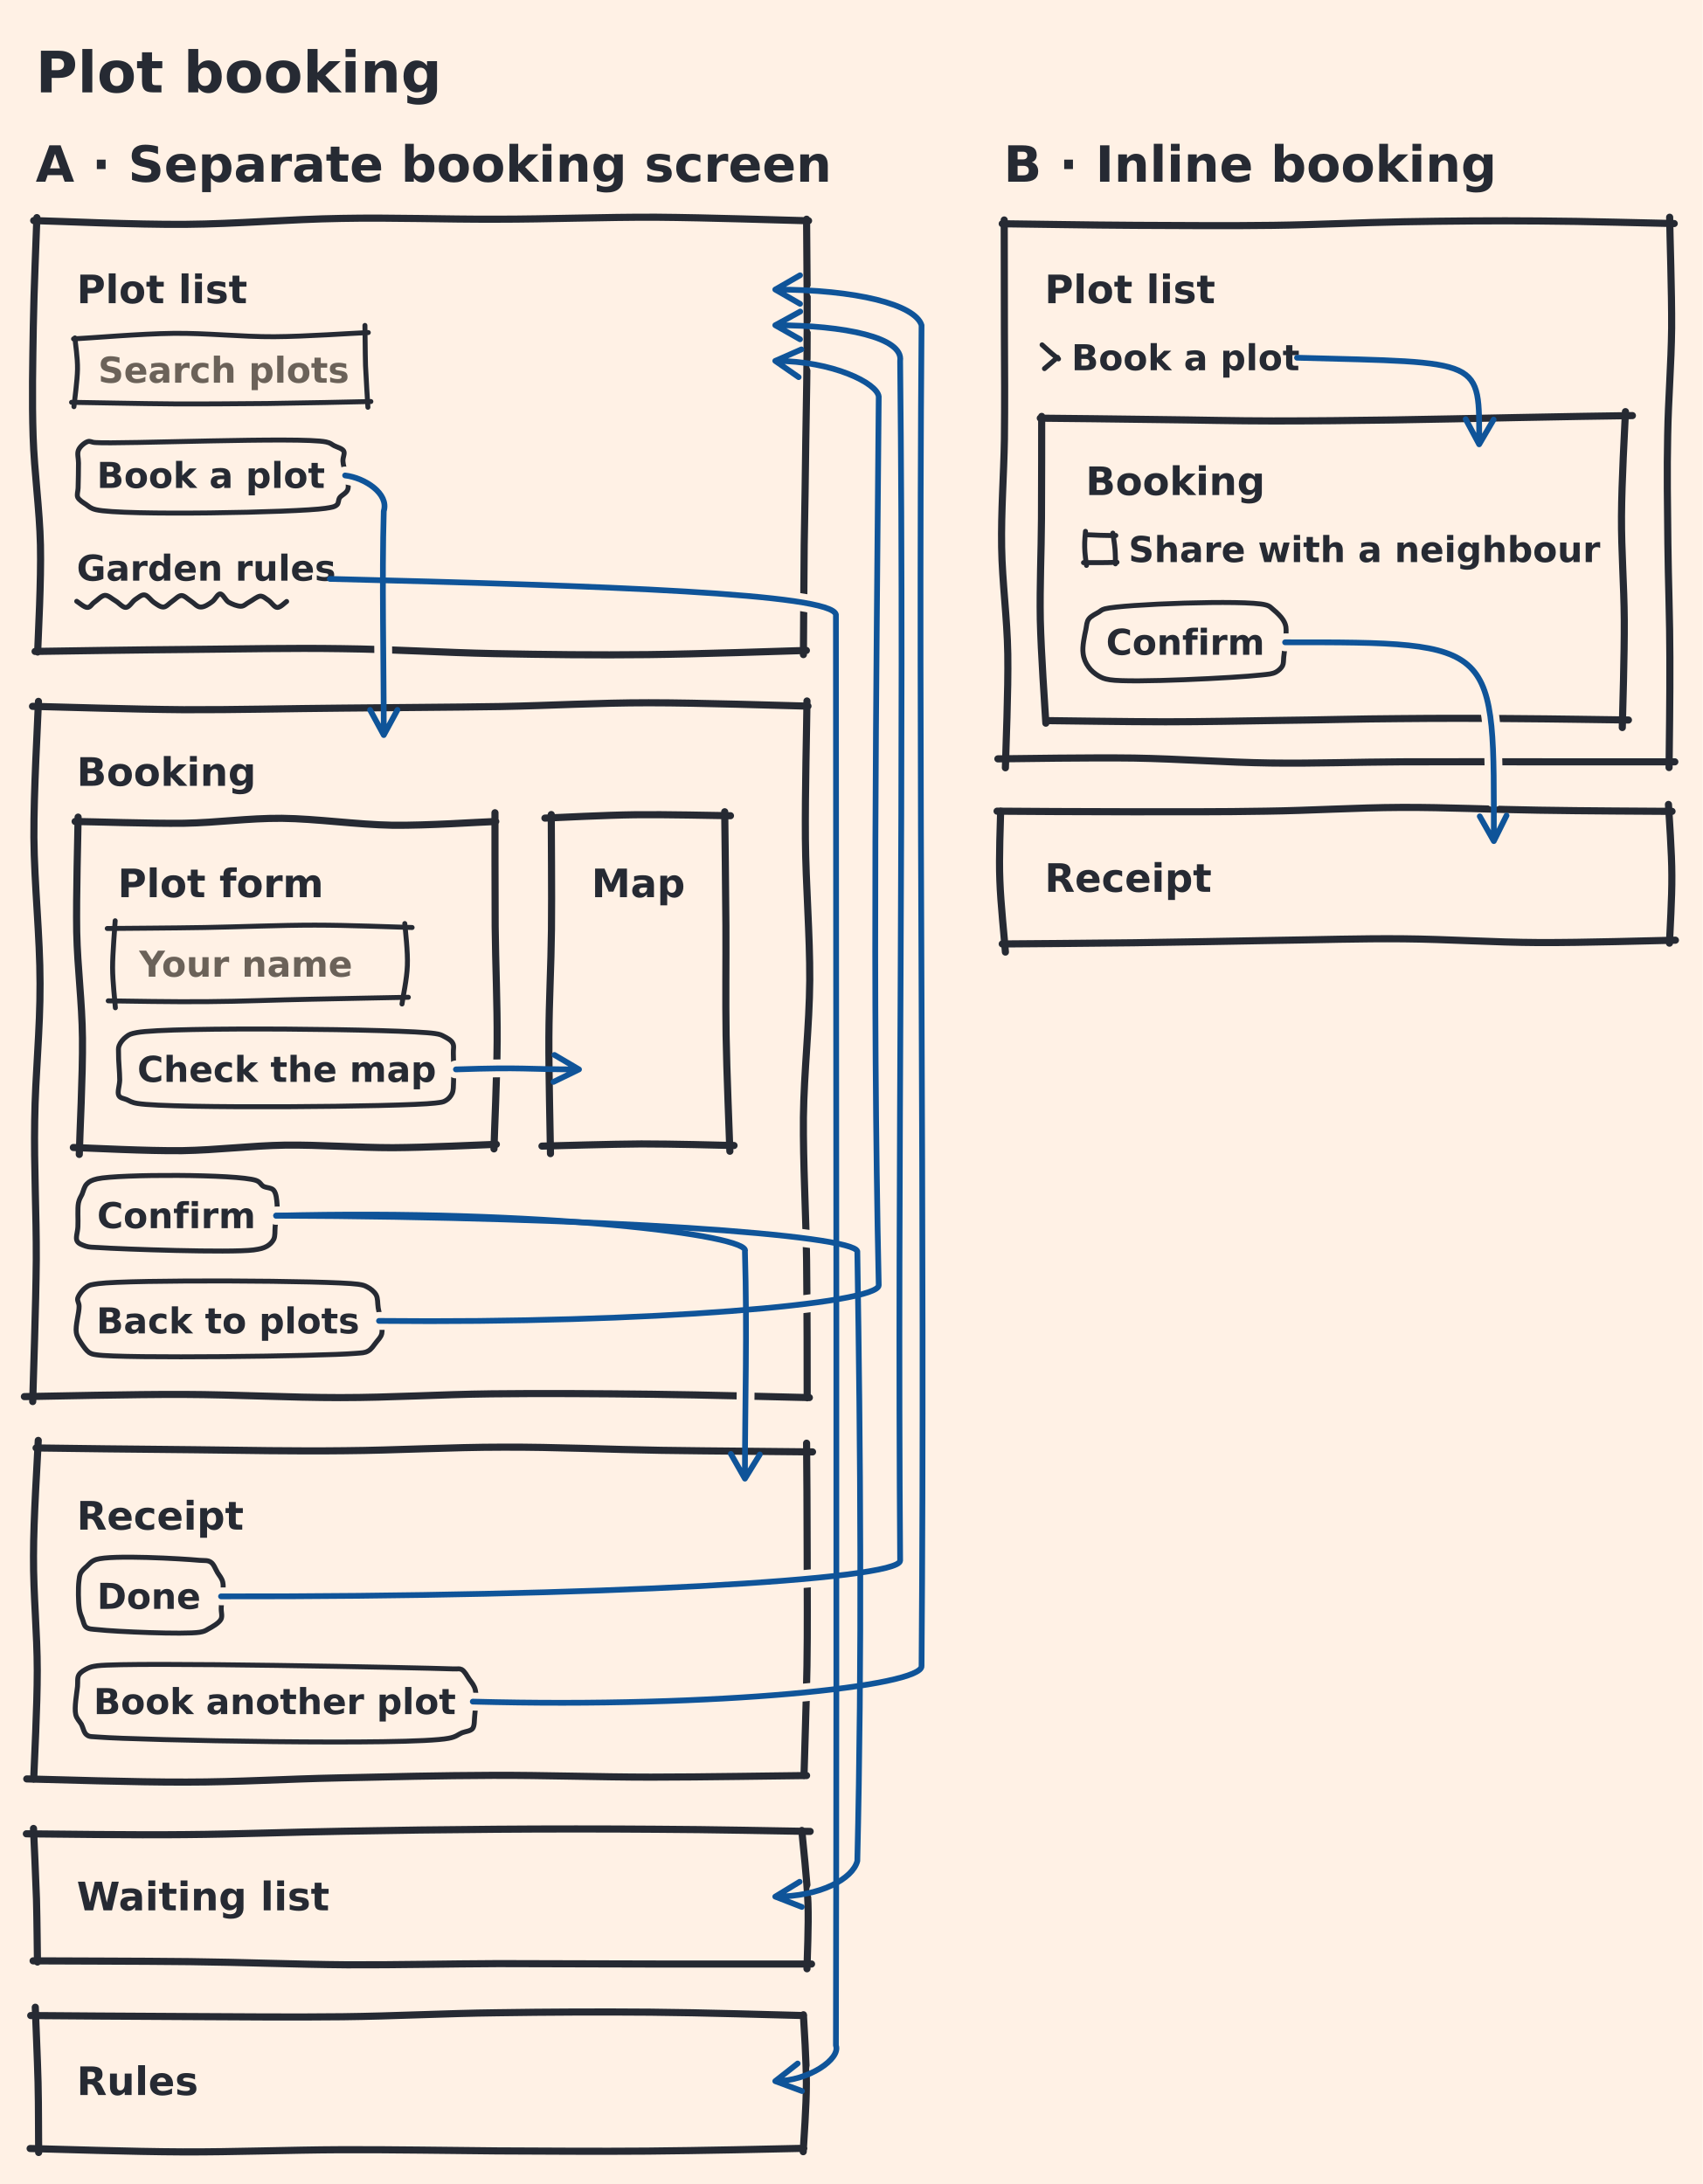
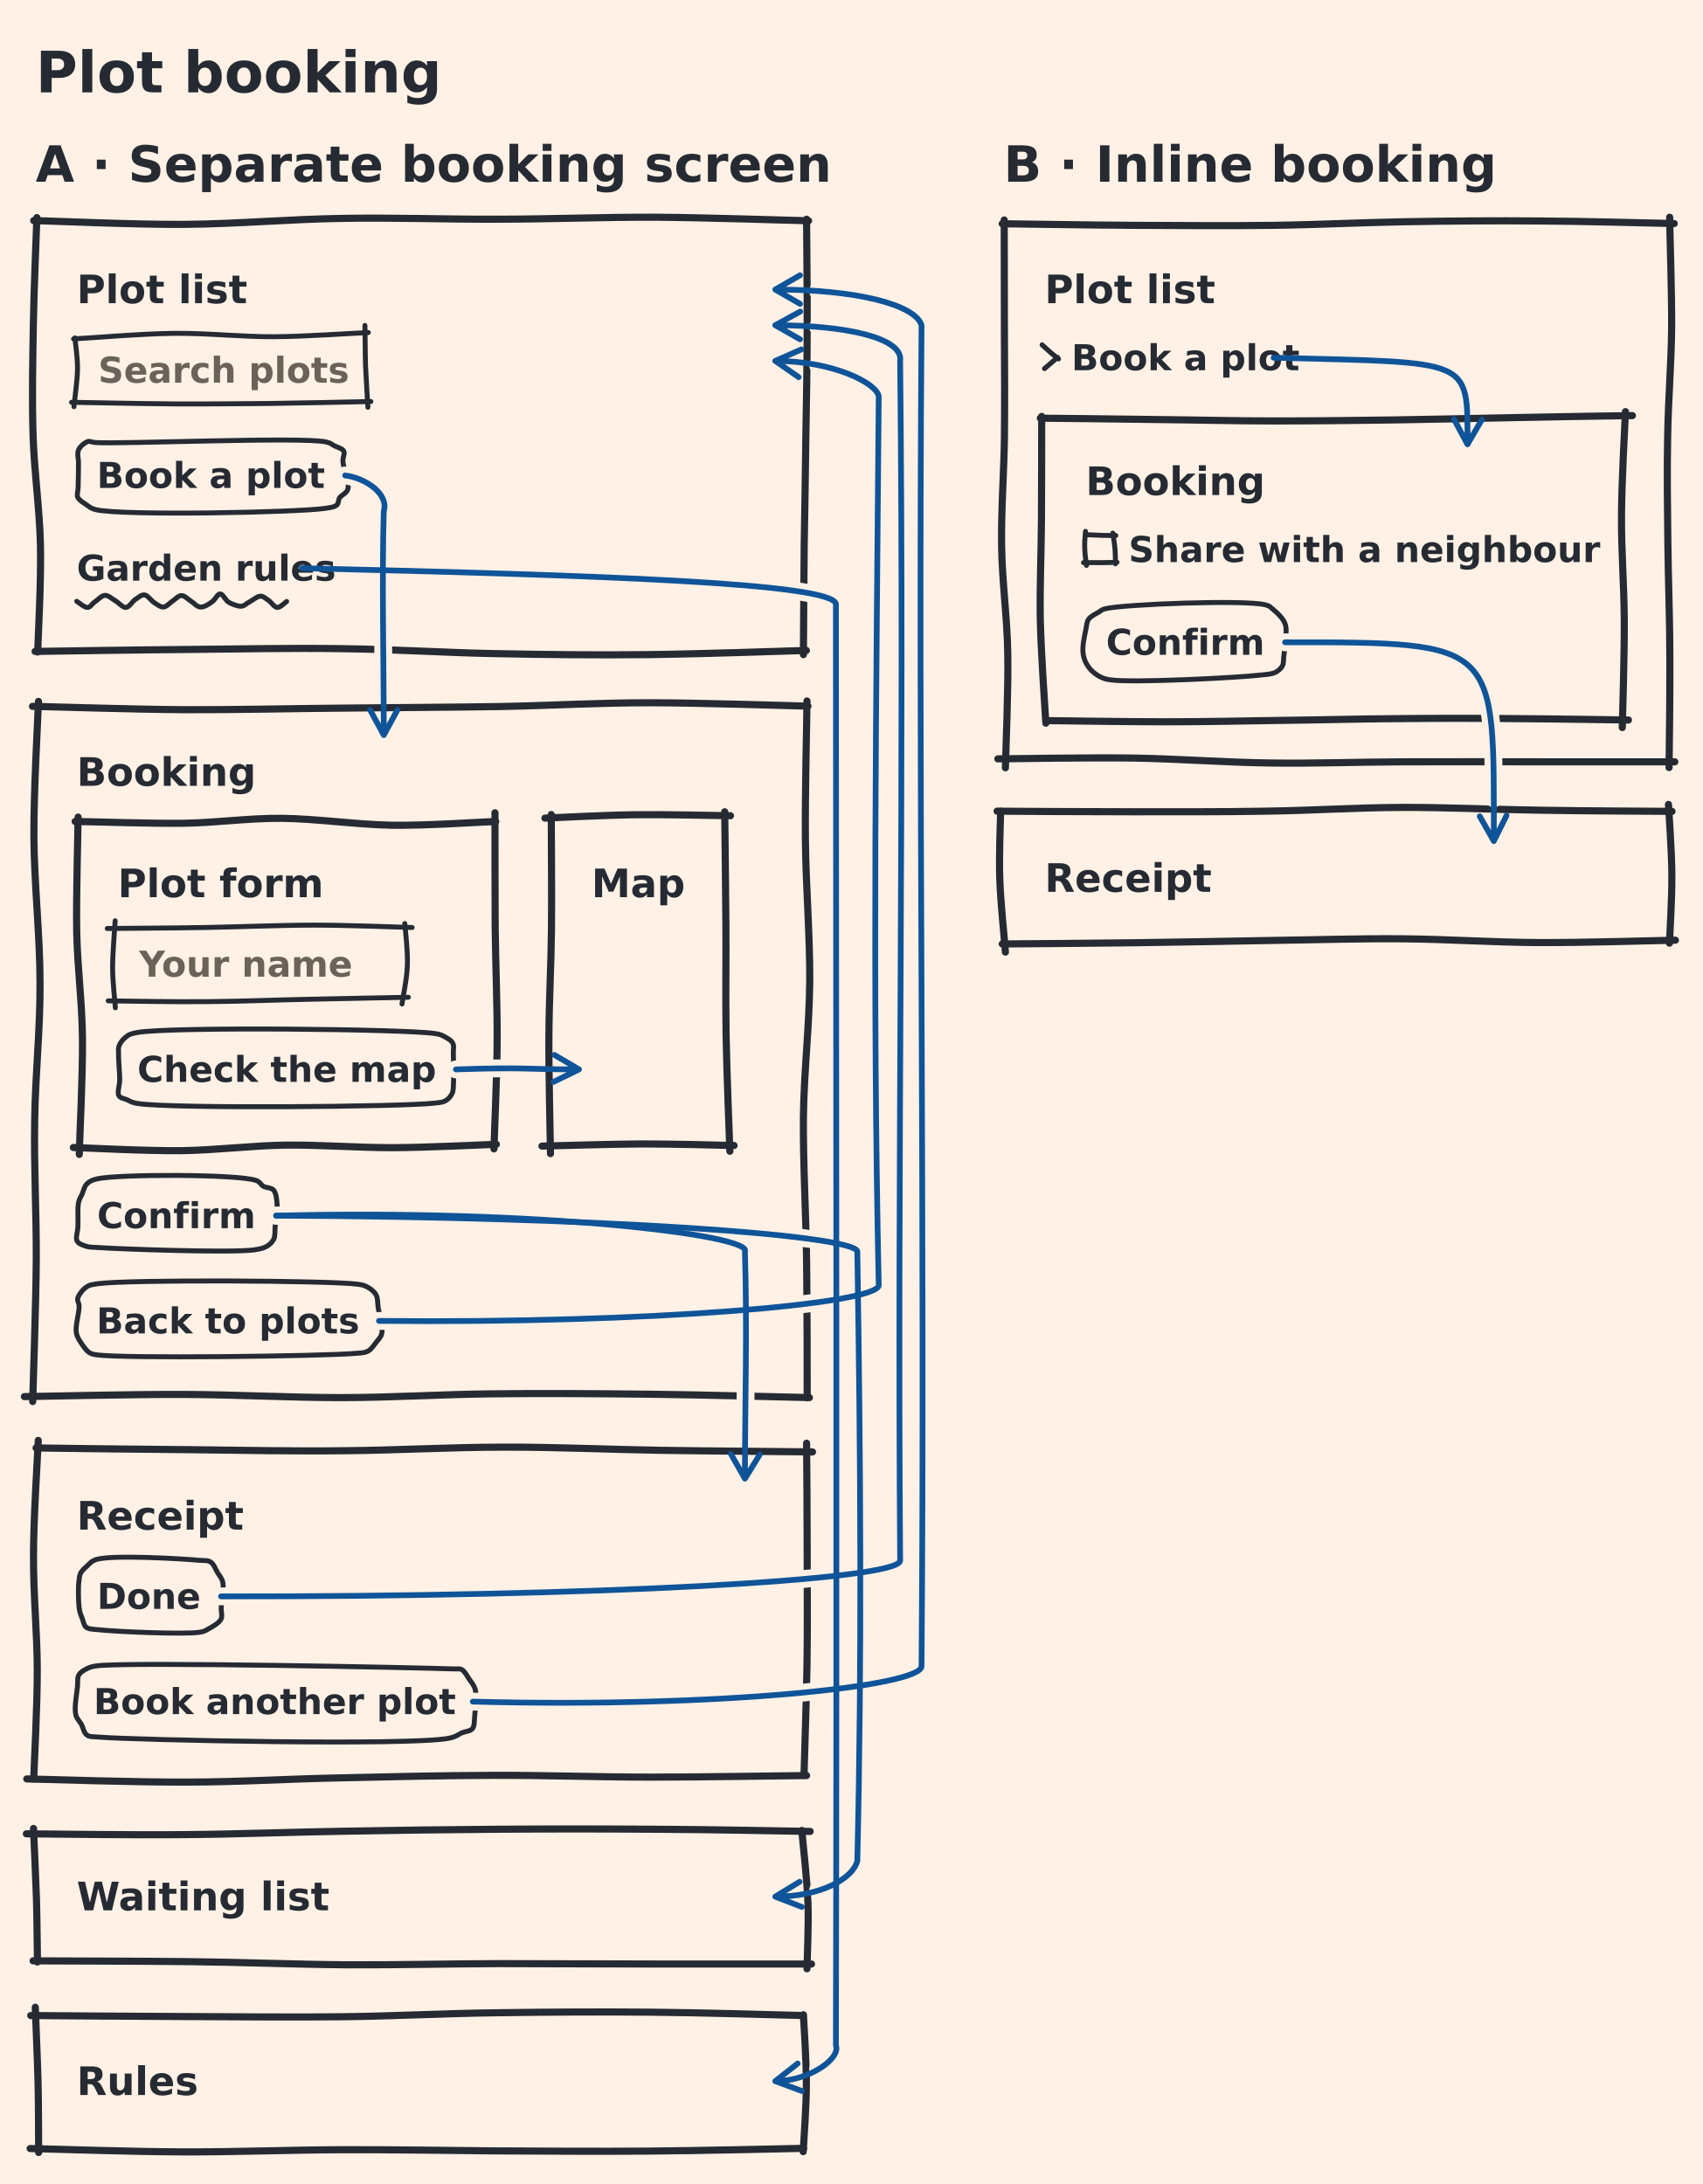
<svg xmlns="http://www.w3.org/2000/svg" viewBox="-18.0 -113.0 859.0 1102.0" width="859.0" height="1102.0" role="img">
  <rect x="-18.0" y="-113.0" width="859.0" height="1102.0" fill="#fff1e5" />
  <text text-anchor="start" font-family="'Atkinson Hyperlegible Next', Avenir, 'Segoe UI', Seravek, Ubuntu, Calibri, 'DejaVu Sans', sans-serif" font-size="28.8" font-weight="700" fill="#262a33">
    <tspan x="0.0" y="-66.4">Plot booking</tspan>
  </text>
  <g class="variant">
    <g class="place">
      <path d="M-1.0,-1.7 C11.7,-1.4 49.6,0.4 75.5,0.2 C101.3,0.0 128.1,-2.4 154.2,-2.8 C180.4,-3.3 206.0,-2.3 232.5,-2.4 C259.0,-2.4 286.8,-3.5 313.1,-3.4 C339.3,-3.2 377.1,-1.9 389.9,-1.6 M388.9,-2.4 C388.9,6.7 389.3,33.8 389.2,52.4 C389.2,70.9 388.8,90.8 388.5,109.1 C388.3,127.4 388.0,144.1 387.7,162.1 C387.5,180.2 387.4,208.1 387.3,217.3 M388.8,215.2 C375.5,215.6 335.2,217.0 309.0,217.3 C282.7,217.6 257.2,217.3 231.4,216.8 C205.6,216.3 180.1,214.6 154.3,214.3 C128.6,213.9 102.9,214.5 77.1,214.7 C51.3,214.9 12.6,215.5 -0.3,215.7 M1.0,216.0 C1.3,207.0 2.8,180.2 2.4,162.0 C2.0,143.9 -0.7,125.5 -1.3,107.1 C-1.9,88.7 -1.5,70.1 -1.2,51.7 C-0.9,33.3 0.3,6.0 0.6,-3.2" fill="none" stroke="#262a33" stroke-width="3.6" stroke-linecap="round" stroke-linejoin="round" />
    </g>
    <g class="affordance">
      <path d="M19.1,58.0 C27.5,57.6 52.6,55.4 69.5,55.2 C86.3,55.0 104.0,57.0 120.3,56.9 C136.7,56.8 159.9,55.1 167.8,54.8 M166.1,51.2 C166.2,54.6 166.2,64.6 166.4,71.5 C166.7,78.4 167.4,89.0 167.6,92.5 M169.1,89.6 C160.4,89.8 133.4,90.4 116.8,90.6 C100.2,90.7 86.1,90.9 69.7,90.8 C53.2,90.7 26.7,90.1 18.1,90.0 M19.3,92.2 C19.6,89.1 21.0,79.1 21.1,73.3 C21.2,67.5 20.0,60.2 19.8,57.5" fill="none" stroke="#262a33" stroke-width="2.5" stroke-linecap="round" stroke-linejoin="round" />
    </g>
    <g class="affordance">
      <path d="M21.6,120.6 C21.6,118.1 20.8,115.9 21.6,114.1 C22.3,112.3 24.7,110.3 26.3,109.8 C27.6,109.4 28.0,110.2 30.2,110.3 C42.1,111.2 134.3,107.3 146.5,110.0 C148.9,110.5 149.2,111.2 150.6,111.9 C152.2,112.7 154.7,113.3 155.4,114.6 C156.1,115.9 154.9,117.6 155.0,119.7 C155.1,123.2 158.5,130.6 157.5,133.8 C156.9,135.9 154.2,136.8 153.3,138.2 C152.6,139.4 152.9,140.9 152.0,141.7 C150.8,142.8 149.4,143.0 146.1,143.5 C131.9,145.6 43.7,147.3 30.5,144.2 C27.6,143.5 27.1,142.7 25.5,141.6 C24.0,140.6 21.9,139.4 21.2,137.9 C20.7,136.5 21.3,135.2 21.4,133.3 C21.5,130.1 21.6,124.1 21.6,120.6 Z" fill="none" stroke="#262a33" stroke-width="2.5" stroke-linecap="round" stroke-linejoin="round" />
    </g>
    <g class="affordance">
      <path d="M20.7,190.4 C21.6,190.9 24.5,193.5 26.0,193.5 C27.6,193.6 28.2,191.8 29.7,190.8 C31.2,189.8 33.2,187.5 34.9,187.4 C36.7,187.3 38.5,189.2 40.3,190.2 C42.0,191.2 43.9,193.6 45.5,193.5 C47.2,193.4 48.6,190.7 50.1,189.6 C51.7,188.6 53.4,186.9 55.0,187.2 C56.5,187.4 58.1,189.9 59.7,191.0 C61.2,192.0 62.9,193.4 64.5,193.3 C66.0,193.2 67.4,191.4 68.9,190.4 C70.4,189.4 72.0,187.5 73.6,187.5 C75.1,187.5 76.7,189.3 78.3,190.3 C79.9,191.3 81.4,193.3 83.2,193.3 C85.0,193.4 87.3,191.9 88.9,190.7 C90.6,189.6 91.7,186.6 93.1,186.7 C94.5,186.7 95.7,189.9 97.4,190.9 C99.2,191.9 101.8,192.9 103.5,192.9 C105.2,192.9 106.1,191.6 107.7,190.8 C109.4,189.9 111.6,188.0 113.2,187.8 C114.8,187.7 116.0,189.0 117.4,189.9 C118.9,190.9 120.4,193.5 121.9,193.5 C123.4,193.6 125.8,191.0 126.6,190.5" fill="none" stroke="#262a33" stroke-width="2.5" stroke-linecap="round" stroke-linejoin="round" />
    </g>
    <g class="place">
      <path d="M-1.6,243.4 C11.1,243.7 48.6,244.9 74.7,245.1 C100.7,245.2 128.1,244.5 154.7,244.3 C181.4,244.0 208.8,243.9 234.6,243.5 C260.4,243.0 283.5,241.6 309.3,241.6 C335.2,241.6 376.2,243.0 389.6,243.3 M389.1,240.7 C389.0,252.3 388.1,286.7 388.3,310.2 C388.5,333.7 390.6,358.2 390.5,381.7 C390.3,405.1 387.6,427.3 387.3,450.8 C387.1,474.3 388.6,499.1 388.9,522.7 C389.2,546.3 389.2,580.7 389.2,592.3 M390.3,592.2 C377.0,591.9 337.4,590.8 310.6,590.5 C283.9,590.2 255.9,590.0 229.8,590.3 C203.6,590.6 179.5,592.2 153.7,592.2 C127.8,592.2 101.5,590.7 74.9,590.6 C48.3,590.5 7.7,591.5 -5.7,591.7 M-1.5,594.2 C-1.2,582.2 0.1,546.4 0.3,522.7 C0.4,499.1 -0.9,475.7 -0.5,452.4 C-0.2,429.2 2.3,407.0 2.2,383.2 C2.2,359.4 -0.7,333.3 -0.9,309.6 C-1.0,285.8 1.0,252.4 1.4,240.9" fill="none" stroke="#262a33" stroke-width="3.6" stroke-linecap="round" stroke-linejoin="round" />
    </g>
    <g class="place">
      <path d="M19.9,301.5 C29.0,301.6 57.3,302.6 74.7,302.4 C92.1,302.1 106.7,299.8 124.2,299.9 C141.8,300.1 162.0,303.1 180.0,303.4 C198.0,303.6 223.4,301.8 232.1,301.5 M231.7,297.1 C231.7,306.7 231.7,335.3 231.8,354.5 C232.0,373.7 232.9,393.7 232.8,412.4 C232.7,431.1 231.4,457.7 231.2,466.7 M232.4,464.4 C223.7,464.7 197.9,466.0 180.1,466.1 C162.4,466.1 143.6,464.6 125.9,464.8 C108.2,465.1 91.7,467.3 73.9,467.6 C56.1,467.8 28.2,466.3 19.0,466.0 M22.0,469.5 C22.2,459.7 23.8,429.6 23.6,410.9 C23.4,392.2 21.1,375.8 20.7,357.2 C20.4,338.6 21.3,308.9 21.4,299.3" fill="none" stroke="#262a33" stroke-width="3.6" stroke-linecap="round" stroke-linejoin="round" />
    </g>
    <g class="affordance">
      <path d="M36.1,355.5 C44.3,355.4 67.8,355.3 85.2,355.0 C102.7,354.7 123.3,353.8 140.8,353.8 C158.2,353.8 181.7,354.8 189.9,355.0 M186.2,353.0 C186.5,356.5 187.8,367.4 187.5,374.2 C187.3,381.0 185.2,390.3 184.8,393.6 M188.0,390.2 C179.7,390.4 155.2,390.8 138.4,391.2 C121.5,391.5 103.9,392.3 86.9,392.4 C69.9,392.6 45.0,392.1 36.6,392.0 M40.2,395.5 C40.0,392.1 38.8,382.5 38.8,375.2 C38.8,367.9 39.9,355.5 40.1,351.6" fill="none" stroke="#262a33" stroke-width="2.5" stroke-linecap="round" stroke-linejoin="round" />
    </g>
    <g class="affordance">
      <path d="M41.8,418.5 C41.8,416.8 41.6,415.9 42.1,414.6 C42.7,413.0 44.2,411.2 45.7,410.1 C47.1,409.0 47.9,408.6 51.1,408.0 C67.0,405.0 186.4,406.2 201.4,408.5 C204.1,408.9 204.6,409.2 206.1,410.0 C207.6,410.8 209.7,411.9 210.4,413.4 C211.2,414.8 210.6,416.4 210.7,418.6 C210.8,422.1 211.0,429.2 210.8,432.9 C210.7,435.3 210.8,437.1 210.1,438.7 C209.4,440.2 208.3,441.5 206.9,442.3 C205.5,443.2 204.5,443.2 201.4,443.6 C185.4,445.5 67.8,446.5 51.5,443.8 C48.2,443.3 47.5,442.5 45.8,441.8 C44.3,441.2 42.7,441.1 42.0,439.9 C41.0,438.3 42.3,435.0 42.4,432.0 C42.4,428.1 41.7,421.7 41.8,418.5 Z" fill="none" stroke="#262a33" stroke-width="2.5" stroke-linecap="round" stroke-linejoin="round" />
    </g>
    <g class="place">
      <path d="M256.9,299.8 C264.5,299.5 286.8,298.3 302.4,298.1 C318.0,297.9 342.5,298.5 350.5,298.6 M347.6,296.6 C347.7,306.2 348.1,335.3 348.2,354.1 C348.3,372.9 348.0,390.4 348.3,409.3 C348.6,428.3 349.9,458.1 350.2,467.9 M352.3,465.0 C344.5,464.8 321.7,464.2 305.5,464.2 C289.4,464.3 263.8,465.1 255.4,465.3 M259.7,469.1 C259.6,459.3 258.8,429.3 258.9,410.5 C259.0,391.7 260.0,374.8 260.2,356.0 C260.4,337.3 260.1,307.7 260.1,298.0" fill="none" stroke="#262a33" stroke-width="3.6" stroke-linecap="round" stroke-linejoin="round" />
    </g>
    <g class="affordance">
      <path d="M21.6,493.9 C22.0,492.0 22.7,491.0 23.4,489.6 C24.1,487.9 24.5,485.7 25.8,484.4 C27.1,483.1 28.2,482.5 31.1,481.8 C42.0,479.4 101.7,479.4 111.1,482.6 C113.4,483.4 113.5,484.8 114.9,485.6 C116.4,486.4 118.8,486.2 120.0,487.5 C121.4,489.1 121.6,492.3 121.8,495.0 C122.0,498.3 121.2,502.7 120.8,505.9 C120.6,508.3 120.9,510.6 120.1,512.3 C119.3,513.8 118.2,514.9 116.7,515.8 C114.9,516.8 113.4,517.2 109.9,517.7 C98.0,519.2 43.5,517.3 31.9,516.5 C28.5,516.3 27.2,516.4 25.3,515.8 C23.6,515.2 21.6,514.6 20.9,513.2 C20.0,511.6 21.2,508.7 21.3,506.0 C21.5,502.4 21.0,496.8 21.6,493.9 Z" fill="none" stroke="#262a33" stroke-width="2.5" stroke-linecap="round" stroke-linejoin="round" />
    </g>
    <g class="affordance">
      <path d="M21.9,546.1 C21.9,544.4 20.9,543.5 21.2,542.1 C21.7,540.3 23.7,537.7 25.5,536.5 C27.1,535.3 28.2,535.2 31.6,534.7 C47.0,532.6 148.8,533.1 162.6,535.0 C165.3,535.4 165.8,535.6 167.3,536.4 C168.9,537.2 170.7,538.6 171.7,540.3 C172.7,542.1 172.4,544.4 172.8,547.0 C173.4,550.6 175.3,556.8 174.6,559.9 C174.1,561.9 172.8,562.9 171.7,564.4 C170.5,565.9 169.4,567.8 167.7,568.7 C165.9,569.7 164.7,569.6 161.1,569.9 C145.2,571.3 43.2,572.6 30.7,570.6 C28.5,570.3 28.1,570.1 26.9,569.4 C25.5,568.4 24.2,566.5 23.1,564.9 C22.0,563.2 20.9,561.7 20.5,559.4 C19.9,556.0 22.0,549.3 21.9,546.1 Z" fill="none" stroke="#262a33" stroke-width="2.5" stroke-linecap="round" stroke-linejoin="round" />
    </g>
    <g class="place">
      <path d="M0.2,617.6 C13.4,617.8 53.9,618.3 79.9,618.5 C105.8,618.8 129.8,619.3 155.8,619.0 C181.8,618.8 209.2,617.2 235.8,617.2 C262.5,617.1 289.6,618.4 315.6,618.8 C341.6,619.2 379.1,619.4 391.9,619.6 M388.9,615.2 C389.0,624.5 389.2,652.3 389.2,671.0 C389.2,689.8 389.4,708.9 389.1,727.5 C388.8,746.2 387.8,773.7 387.6,783.0 M388.9,782.9 C375.8,783.0 336.7,783.7 310.3,783.7 C283.9,783.7 256.8,782.7 230.5,782.8 C204.2,782.9 178.2,783.5 152.4,784.1 C126.7,784.6 102.3,786.2 76.1,786.2 C50.0,786.3 9.0,784.9 -4.5,784.6 M-1.0,784.8 C-0.7,775.7 0.8,748.7 0.8,729.9 C0.8,711.2 -1.2,691.6 -1.1,672.2 C-1.1,652.9 0.9,623.6 1.3,613.8" fill="none" stroke="#262a33" stroke-width="3.6" stroke-linecap="round" stroke-linejoin="round" />
    </g>
    <g class="affordance">
      <path d="M21.8,684.9 C22.0,683.1 22.1,682.0 22.7,680.7 C23.4,679.5 24.5,678.4 25.7,677.4 C27.1,676.1 27.9,674.8 30.5,673.9 C38.4,671.4 74.0,673.5 82.6,674.3 C85.4,674.5 86.8,674.2 88.3,675.2 C89.9,676.2 90.7,678.8 91.8,680.6 C92.8,682.2 93.9,683.3 94.4,685.4 C95.1,688.6 93.7,694.9 93.6,698.3 C93.5,700.6 94.3,702.3 93.5,704.0 C92.5,706.0 89.0,707.9 87.0,709.0 C85.5,709.9 85.0,710.2 82.7,710.6 C75.0,711.8 40.1,710.3 31.4,709.3 C28.4,709.0 26.8,709.1 25.4,708.0 C24.3,707.1 24.1,705.2 23.5,703.7 C22.9,702.2 22.3,700.9 22.0,698.8 C21.5,695.4 21.4,688.1 21.8,684.9 Z" fill="none" stroke="#262a33" stroke-width="2.5" stroke-linecap="round" stroke-linejoin="round" />
    </g>
    <g class="affordance">
      <path d="M21.1,738.0 C21.3,735.6 20.9,733.6 21.8,732.1 C22.7,730.6 24.6,729.6 26.2,728.8 C27.8,728.1 28.3,727.9 31.2,727.5 C48.2,725.5 195.1,728.5 210.8,729.1 C213.1,729.2 213.6,728.8 214.9,729.4 C216.4,730.2 217.6,732.6 218.8,734.4 C220.0,736.1 221.3,737.5 221.8,739.8 C222.6,743.1 221.8,749.0 221.5,752.5 C221.2,755.1 221.5,757.7 220.4,759.2 C219.3,760.5 217.0,760.6 215.1,761.3 C213.0,762.2 212.2,763.4 208.3,764.1 C189.1,767.9 50.4,765.0 31.9,763.5 C28.4,763.2 27.2,763.5 25.8,762.4 C24.3,761.4 24.0,758.9 23.1,757.1 C22.1,755.4 20.7,754.3 20.2,752.1 C19.4,748.7 20.7,741.7 21.1,738.0 Z" fill="none" stroke="#262a33" stroke-width="2.5" stroke-linecap="round" stroke-linejoin="round" />
    </g>
    <g class="place">
      <path d="M-4.7,812.3 C8.7,812.4 48.9,813.0 75.6,812.7 C102.2,812.5 129.2,811.4 155.3,811.0 C181.4,810.5 205.8,810.2 232.1,810.0 C258.4,809.8 286.8,809.8 313.2,810.0 C339.7,810.1 377.8,810.9 390.7,811.1 M386.5,810.6 C387.0,816.7 389.2,835.6 389.6,847.3 C390.0,858.9 389.2,874.9 389.1,880.4 M391.4,878.0 C378.3,878.0 339.5,878.0 313.1,878.0 C286.8,878.0 259.4,877.8 233.4,877.8 C207.4,877.9 183.0,878.5 157.1,878.4 C131.1,878.2 104.2,877.1 77.8,876.8 C51.4,876.5 11.9,876.5 -1.3,876.4 M0.9,877.0 C0.8,871.7 0.7,856.6 0.4,845.3 C0.0,834.1 -0.8,815.5 -1.1,809.6" fill="none" stroke="#262a33" stroke-width="3.6" stroke-linecap="round" stroke-linejoin="round" />
    </g>
    <g class="place">
      <path d="M-2.5,904.0 C10.4,904.1 48.9,904.4 75.2,904.5 C101.4,904.6 128.5,904.9 154.8,904.6 C181.0,904.3 206.7,902.9 232.6,902.6 C258.6,902.2 284.4,902.1 310.2,902.3 C336.0,902.5 374.5,903.7 387.4,904.0 M387.3,903.6 C387.6,909.4 388.8,926.7 388.8,938.2 C388.8,949.7 387.5,966.9 387.2,972.7 M387.5,971.0 C374.3,971.3 334.4,972.2 308.6,972.4 C282.8,972.6 258.3,972.4 232.6,972.3 C206.8,972.1 180.5,971.6 154.1,971.7 C127.8,971.8 100.4,972.9 74.2,972.8 C48.1,972.7 10.1,971.4 -2.8,971.1 M1.5,973.1 C1.4,967.2 1.5,950.0 1.2,937.8 C0.9,925.6 0.0,906.1 -0.2,899.8" fill="none" stroke="#262a33" stroke-width="3.6" stroke-linecap="round" stroke-linejoin="round" />
    </g>
  </g>
  <g class="variant">
    <g class="place">
      <path d="M487.6,-0.1 C498.8,0.0 532.1,0.6 554.9,0.7 C577.7,0.8 601.8,1.0 624.3,0.7 C646.8,0.4 667.7,-0.7 690.0,-1.1 C712.4,-1.5 735.9,-1.7 758.6,-1.5 C781.4,-1.4 815.3,-0.4 826.6,-0.2 M824.3,-3.4 C824.4,5.9 825.4,34.1 825.3,52.5 C825.1,70.8 823.6,88.6 823.3,106.7 C822.9,124.9 823.2,142.7 823.4,161.4 C823.6,180.1 824.4,200.0 824.4,218.8 C824.5,237.6 824.1,265.0 824.0,274.3 M826.9,271.4 C815.9,271.4 783.7,271.4 760.8,271.4 C737.8,271.4 712.2,271.3 689.2,271.4 C666.2,271.5 645.5,272.3 623.0,272.0 C600.5,271.7 577.0,269.9 554.1,269.5 C531.2,269.2 496.8,269.8 485.4,269.9 M489.2,274.4 C489.4,264.8 490.7,235.5 490.4,217.0 C490.1,198.4 487.6,181.1 487.3,163.1 C487.0,145.0 488.4,126.7 488.7,108.7 C488.9,90.7 488.8,73.4 488.7,55.0 C488.7,36.6 488.6,7.5 488.6,-2.0" fill="none" stroke="#262a33" stroke-width="3.6" stroke-linecap="round" stroke-linejoin="round" />
    </g>
    <g class="affordance">
      <path d="M507.7,61.0 C508.4,61.6 510.3,63.4 511.7,64.6 C513.0,65.8 515.3,67.5 516.0,68.1 M515.5,67.3 C515.0,67.8 513.4,69.1 512.3,70.1 C511.2,71.0 509.5,72.5 508.9,73.0" fill="none" stroke="#262a33" stroke-width="2.5" stroke-linecap="round" stroke-linejoin="round" />
    </g>
    <g class="place">
      <path d="M506.8,98.0 C516.8,98.1 547.2,98.4 566.8,98.7 C586.4,98.9 604.8,99.4 624.4,99.4 C644.0,99.4 663.9,99.2 684.3,98.9 C704.7,98.6 726.5,98.1 746.7,97.7 C766.9,97.3 795.7,96.8 805.5,96.7 M802.0,94.7 C801.6,103.5 800.1,130.0 800.0,147.5 C799.9,165.0 801.3,182.2 801.4,199.9 C801.5,217.7 800.6,245.1 800.4,254.1 M803.5,250.3 C794.0,250.2 765.7,249.7 746.4,249.6 C727.1,249.4 707.8,249.4 688.0,249.6 C668.2,249.7 647.4,250.3 627.7,250.5 C608.0,250.8 589.7,251.2 570.0,251.2 C550.3,251.2 519.6,250.7 509.5,250.6 M509.6,251.9 C509.1,243.2 507.2,216.9 506.8,199.7 C506.5,182.5 507.3,165.8 507.4,148.7 C507.5,131.6 507.5,105.7 507.5,97.1" fill="none" stroke="#262a33" stroke-width="3.6" stroke-linecap="round" stroke-linejoin="round" />
    </g>
    <g class="affordance">
      <path d="M529.5,156.8 C530.8,156.8 534.5,157.0 537.1,157.1 C539.6,157.2 543.6,157.2 544.9,157.2 M543.4,156.0 C543.6,157.4 544.3,161.6 544.5,164.2 C544.7,166.8 544.7,170.3 544.7,171.5 M545.5,170.7 C544.1,170.8 540.0,170.9 537.1,170.9 C534.3,170.9 530.1,170.9 528.6,170.9 M530.1,172.3 C529.9,170.8 529.2,166.0 529.2,163.1 C529.1,160.2 529.5,156.4 529.6,155.1" fill="none" stroke="#262a33" stroke-width="2.5" stroke-linecap="round" stroke-linejoin="round" />
    </g>
    <g class="affordance">
      <path d="M529.8,204.6 C530.2,202.4 530.2,200.7 531.3,199.3 C532.4,197.8 534.9,196.7 536.4,195.8 C537.5,195.1 537.6,194.7 539.4,194.2 C547.9,191.9 610.5,189.5 620.4,192.2 C622.8,192.8 623.2,193.7 624.6,194.8 C626.2,196.1 628.3,198.2 629.3,199.8 C630.0,201.0 630.4,201.7 630.7,203.3 C631.2,206.6 630.0,215.1 629.6,218.6 C629.4,220.5 629.6,221.7 629.0,222.9 C628.3,224.2 627.1,225.3 625.7,226.1 C623.8,227.1 622.0,227.2 618.1,227.6 C606.0,229.0 552.7,231.7 541.9,230.0 C538.8,229.5 537.9,229.0 536.1,228.0 C534.3,226.9 532.4,225.4 531.1,223.5 C529.7,221.6 528.7,219.3 528.4,216.7 C527.9,213.3 529.1,207.8 529.8,204.6 Z" fill="none" stroke="#262a33" stroke-width="2.5" stroke-linecap="round" stroke-linejoin="round" />
    </g>
    <g class="place">
      <path d="M485.0,296.3 C496.2,296.4 529.8,296.6 552.4,296.6 C575.0,296.6 597.8,296.7 620.5,296.3 C643.3,296.0 665.9,294.5 688.9,294.4 C711.8,294.3 735.5,295.5 758.3,295.8 C781.0,296.2 814.3,296.3 825.5,296.4 M823.7,292.9 C824.0,298.9 825.4,317.1 825.4,328.7 C825.5,340.4 824.4,357.2 824.2,362.9 M827.2,361.4 C815.7,361.6 781.2,362.7 758.4,362.6 C735.5,362.5 712.2,360.9 690.0,360.7 C667.8,360.5 647.8,361.2 625.1,361.5 C602.4,361.9 576.8,362.4 553.9,362.7 C531.0,363.0 498.7,363.2 487.6,363.3 M489.2,367.4 C488.8,361.3 486.8,343.1 486.4,331.2 C485.9,319.4 486.7,302.0 486.8,296.2" fill="none" stroke="#262a33" stroke-width="3.6" stroke-linecap="round" stroke-linejoin="round" />
    </g>
  </g>
  <g class="halo">
    <path d="M156.1,126.9 C166.1,128.1 178.3,136.1 175.6,144.9 C174.7,172.9 175.3,205.0 175.5,236.2" fill="none" stroke="#fff1e5" stroke-width="9.0" stroke-linecap="round" stroke-linejoin="round" />
  </g>
  <g class="halo">
-     <path d="M148.4,179.1 C287.9,182.6 401.5,186.5 403.7,197.1 C403.8,440.2 404.2,680.0 403.7,919.1 C405.0,922.7 401.1,927.5 394.7,931.2" fill="none" stroke="#fff1e5" stroke-width="9.0" stroke-linecap="round" stroke-linejoin="round" />
+     <path d="M134.3,173.7 C281.6,177.2 401.5,181.1 403.7,191.7 C403.8,436.6 404.2,678.2 403.7,919.1 C405.0,922.7 401.1,927.5 394.7,931.2" fill="none" stroke="#fff1e5" stroke-width="9.0" stroke-linecap="round" stroke-linejoin="round" />
  </g>
  <g class="halo">
    <path d="M212.0,426.6 C234.7,425.8 242.4,426.0 252.5,426.3" fill="none" stroke="#fff1e5" stroke-width="9.0" stroke-linecap="round" stroke-linejoin="round" />
  </g>
  <g class="halo">
    <path d="M121.3,500.4 C254.2,497.0 361.4,510.2 357.8,518.4 C358.8,551.7 358.2,581.2 357.9,611.5" fill="none" stroke="#fff1e5" stroke-width="9.0" stroke-linecap="round" stroke-linejoin="round" />
  </g>
  <g class="halo">
    <path d="M121.3,500.4 C286.3,501.0 412.4,510.2 414.5,518.4 C416.1,619.1 416.9,722.7 414.5,826.0 C413.0,831.8 405.8,837.5 394.7,840.9" fill="none" stroke="#fff1e5" stroke-width="9.0" stroke-linecap="round" stroke-linejoin="round" />
  </g>
  <g class="halo">
    <path d="M173.2,553.5 C310.5,554.9 425.2,544.9 425.3,535.5 C422.0,384.1 424.1,238.6 425.3,87.1 C424.7,82.1 412.5,74.8 394.7,71.2" fill="none" stroke="#fff1e5" stroke-width="9.0" stroke-linecap="round" stroke-linejoin="round" />
  </g>
  <g class="halo">
    <path d="M93.5,692.5 C282.7,692.8 435.6,684.3 436.1,674.5 C434.6,473.9 438.3,273.9 436.1,69.1 C437.4,59.8 419.3,54.0 394.7,51.9" fill="none" stroke="#fff1e5" stroke-width="9.0" stroke-linecap="round" stroke-linejoin="round" />
  </g>
  <g class="halo">
    <path d="M220.5,745.6 C344.5,748.9 447.8,737.8 446.9,727.6 C448.7,499.8 445.1,278.8 446.9,51.1 C444.2,42.6 424.0,36.0 394.7,33.8" fill="none" stroke="#fff1e5" stroke-width="9.0" stroke-linecap="round" stroke-linejoin="round" />
  </g>
  <g class="halo">
-     <path d="M636.3,67.5 C711.5,69.6 725.2,68.4 727.7,89.5" fill="none" stroke="#fff1e5" stroke-width="9.0" stroke-linecap="round" stroke-linejoin="round" />
+     <path d="M624.5,67.5 C704.4,69.6 719.1,68.4 721.8,89.5" fill="none" stroke="#fff1e5" stroke-width="9.0" stroke-linecap="round" stroke-linejoin="round" />
  </g>
  <g class="halo">
    <path d="M630.3,211.1 C730.4,211.0 735.4,211.0 735.6,289.8" fill="none" stroke="#fff1e5" stroke-width="9.0" stroke-linecap="round" stroke-linejoin="round" />
  </g>
  <g class="text">
    <text text-anchor="start" font-family="'Atkinson Hyperlegible Next', Avenir, 'Segoe UI', Seravek, Ubuntu, Calibri, 'DejaVu Sans', sans-serif" font-size="25.2" font-weight="700" fill="#262a33">
      <tspan x="0.0" y="-21.3">A · Separate booking screen</tspan>
    </text>
    <text text-anchor="start" font-family="'Atkinson Hyperlegible Next', Avenir, 'Segoe UI', Seravek, Ubuntu, Calibri, 'DejaVu Sans', sans-serif" font-size="19.8" font-weight="700" fill="#262a33">
      <tspan x="20.7" y="40.0">Plot list</tspan>
    </text>
    <text text-anchor="start" font-family="'Atkinson Hyperlegible Next', Avenir, 'Segoe UI', Seravek, Ubuntu, Calibri, 'DejaVu Sans', sans-serif" font-size="18.0" font-weight="600" fill="#6b6259">
      <tspan x="31.5" y="80.1">Search plots</tspan>
    </text>
    <text text-anchor="middle" font-family="'Atkinson Hyperlegible Next', Avenir, 'Segoe UI', Seravek, Ubuntu, Calibri, 'DejaVu Sans', sans-serif" font-size="18.0" font-weight="600" fill="#262a33">
      <tspan x="88.4" y="133.2">Book a plot</tspan>
    </text>
    <text text-anchor="start" font-family="'Atkinson Hyperlegible Next', Avenir, 'Segoe UI', Seravek, Ubuntu, Calibri, 'DejaVu Sans', sans-serif" font-size="18.0" font-weight="600" fill="#262a33">
      <tspan x="20.7" y="180.0">Garden rules</tspan>
    </text>
    <text text-anchor="start" font-family="'Atkinson Hyperlegible Next', Avenir, 'Segoe UI', Seravek, Ubuntu, Calibri, 'DejaVu Sans', sans-serif" font-size="19.8" font-weight="700" fill="#262a33">
      <tspan x="20.7" y="283.5">Booking</tspan>
    </text>
    <text text-anchor="start" font-family="'Atkinson Hyperlegible Next', Avenir, 'Segoe UI', Seravek, Ubuntu, Calibri, 'DejaVu Sans', sans-serif" font-size="19.8" font-weight="700" fill="#262a33">
      <tspan x="41.4" y="339.7">Plot form</tspan>
    </text>
    <text text-anchor="start" font-family="'Atkinson Hyperlegible Next', Avenir, 'Segoe UI', Seravek, Ubuntu, Calibri, 'DejaVu Sans', sans-serif" font-size="18.0" font-weight="600" fill="#6b6259">
      <tspan x="52.2" y="379.8">Your name</tspan>
    </text>
    <text text-anchor="middle" font-family="'Atkinson Hyperlegible Next', Avenir, 'Segoe UI', Seravek, Ubuntu, Calibri, 'DejaVu Sans', sans-serif" font-size="18.0" font-weight="600" fill="#262a33">
      <tspan x="126.7" y="432.9">Check the map</tspan>
    </text>
    <text text-anchor="start" font-family="'Atkinson Hyperlegible Next', Avenir, 'Segoe UI', Seravek, Ubuntu, Calibri, 'DejaVu Sans', sans-serif" font-size="19.8" font-weight="700" fill="#262a33">
      <tspan x="280.4" y="339.7">Map</tspan>
    </text>
    <text text-anchor="middle" font-family="'Atkinson Hyperlegible Next', Avenir, 'Segoe UI', Seravek, Ubuntu, Calibri, 'DejaVu Sans', sans-serif" font-size="18.0" font-weight="600" fill="#262a33">
      <tspan x="71.0" y="506.7">Confirm</tspan>
    </text>
    <text text-anchor="middle" font-family="'Atkinson Hyperlegible Next', Avenir, 'Segoe UI', Seravek, Ubuntu, Calibri, 'DejaVu Sans', sans-serif" font-size="18.0" font-weight="600" fill="#262a33">
      <tspan x="97.0" y="559.8">Back to plots</tspan>
    </text>
    <text text-anchor="start" font-family="'Atkinson Hyperlegible Next', Avenir, 'Segoe UI', Seravek, Ubuntu, Calibri, 'DejaVu Sans', sans-serif" font-size="19.8" font-weight="700" fill="#262a33">
      <tspan x="20.7" y="658.8">Receipt</tspan>
    </text>
    <text text-anchor="middle" font-family="'Atkinson Hyperlegible Next', Avenir, 'Segoe UI', Seravek, Ubuntu, Calibri, 'DejaVu Sans', sans-serif" font-size="18.0" font-weight="600" fill="#262a33">
      <tspan x="57.1" y="698.8">Done</tspan>
    </text>
    <text text-anchor="middle" font-family="'Atkinson Hyperlegible Next', Avenir, 'Segoe UI', Seravek, Ubuntu, Calibri, 'DejaVu Sans', sans-serif" font-size="18.0" font-weight="600" fill="#262a33">
      <tspan x="120.6" y="751.9">Book another plot</tspan>
    </text>
    <text text-anchor="start" font-family="'Atkinson Hyperlegible Next', Avenir, 'Segoe UI', Seravek, Ubuntu, Calibri, 'DejaVu Sans', sans-serif" font-size="19.8" font-weight="700" fill="#262a33">
      <tspan x="20.7" y="850.9">Waiting list</tspan>
    </text>
    <text text-anchor="start" font-family="'Atkinson Hyperlegible Next', Avenir, 'Segoe UI', Seravek, Ubuntu, Calibri, 'DejaVu Sans', sans-serif" font-size="19.8" font-weight="700" fill="#262a33">
      <tspan x="20.7" y="944.1">Rules</tspan>
    </text>
  </g>
  <g class="text">
    <text text-anchor="start" font-family="'Atkinson Hyperlegible Next', Avenir, 'Segoe UI', Seravek, Ubuntu, Calibri, 'DejaVu Sans', sans-serif" font-size="25.2" font-weight="700" fill="#262a33">
      <tspan x="488.3" y="-21.3">B · Inline booking</tspan>
    </text>
    <text text-anchor="start" font-family="'Atkinson Hyperlegible Next', Avenir, 'Segoe UI', Seravek, Ubuntu, Calibri, 'DejaVu Sans', sans-serif" font-size="19.8" font-weight="700" fill="#262a33">
      <tspan x="509.0" y="40.0">Plot list</tspan>
    </text>
    <text text-anchor="start" font-family="'Atkinson Hyperlegible Next', Avenir, 'Segoe UI', Seravek, Ubuntu, Calibri, 'DejaVu Sans', sans-serif" font-size="18.0" font-weight="600" fill="#262a33">
      <tspan x="522.5" y="73.8">Book a plot</tspan>
    </text>
    <text text-anchor="start" font-family="'Atkinson Hyperlegible Next', Avenir, 'Segoe UI', Seravek, Ubuntu, Calibri, 'DejaVu Sans', sans-serif" font-size="19.8" font-weight="700" fill="#262a33">
      <tspan x="529.7" y="136.8">Booking</tspan>
    </text>
    <text text-anchor="start" font-family="'Atkinson Hyperlegible Next', Avenir, 'Segoe UI', Seravek, Ubuntu, Calibri, 'DejaVu Sans', sans-serif" font-size="18.0" font-weight="600" fill="#262a33">
      <tspan x="551.3" y="170.6">Share with a neighbour</tspan>
    </text>
    <text text-anchor="middle" font-family="'Atkinson Hyperlegible Next', Avenir, 'Segoe UI', Seravek, Ubuntu, Calibri, 'DejaVu Sans', sans-serif" font-size="18.0" font-weight="600" fill="#262a33">
      <tspan x="580.0" y="217.4">Confirm</tspan>
    </text>
    <text text-anchor="start" font-family="'Atkinson Hyperlegible Next', Avenir, 'Segoe UI', Seravek, Ubuntu, Calibri, 'DejaVu Sans', sans-serif" font-size="19.8" font-weight="700" fill="#262a33">
      <tspan x="509.0" y="337.0">Receipt</tspan>
    </text>
  </g>
  <g class="arrow">
    <path d="M156.1,126.9 C166.1,128.1 178.3,136.1 175.6,144.9 C174.6,179.5 175.6,220.2 175.6,257.9 M182.5,245.2 L175.6,257.9 L168.7,245.2" fill="none" stroke="#0f5499" stroke-width="2.9" stroke-linecap="round" stroke-linejoin="round" />
  </g>
  <g class="arrow">
-     <path d="M148.4,179.1 C287.9,182.6 401.5,186.5 403.7,197.1 C403.8,440.2 404.2,680.0 403.7,919.1 C406.2,925.8 390.0,937.1 373.1,937.1 M386.6,942.1 L373.1,937.1 L384.4,928.2" fill="none" stroke="#0f5499" stroke-width="2.9" stroke-linecap="round" stroke-linejoin="round" />
+     <path d="M134.3,173.7 C281.6,177.2 401.5,181.1 403.7,191.7 C403.8,436.6 404.2,678.2 403.7,919.1 C406.2,925.8 390.0,937.1 373.1,937.1 M386.6,942.1 L373.1,937.1 L384.4,928.2" fill="none" stroke="#0f5499" stroke-width="2.9" stroke-linecap="round" stroke-linejoin="round" />
  </g>
  <g class="arrow">
    <path d="M212.0,426.6 C247.1,425.4 246.2,426.6 274.1,426.6 M261.7,419.3 L274.1,426.6 L261.2,432.9" fill="none" stroke="#0f5499" stroke-width="2.9" stroke-linecap="round" stroke-linejoin="round" />
  </g>
  <g class="arrow">
    <path d="M121.3,500.4 C254.2,497.0 361.4,510.2 357.8,518.4 C359.0,559.5 357.8,594.9 357.8,633.1 M365.3,620.9 L357.8,633.1 L350.7,620.6" fill="none" stroke="#0f5499" stroke-width="2.9" stroke-linecap="round" stroke-linejoin="round" />
  </g>
  <g class="arrow">
    <path d="M121.3,500.4 C286.3,501.0 412.4,510.2 414.5,518.4 C416.1,619.1 416.9,722.7 414.5,826.0 C412.2,835.0 395.9,844.0 373.1,844.0 M386.5,849.2 L373.1,844.0 L385.4,836.5" fill="none" stroke="#0f5499" stroke-width="2.9" stroke-linecap="round" stroke-linejoin="round" />
  </g>
  <g class="arrow">
    <path d="M173.2,553.5 C310.5,554.9 425.2,544.9 425.3,535.5 C422.0,384.1 424.1,238.6 425.3,87.1 C424.5,80.3 401.9,69.1 373.1,69.1 M384.9,77.3 L373.1,69.1 L386.3,63.3" fill="none" stroke="#0f5499" stroke-width="2.9" stroke-linecap="round" stroke-linejoin="round" />
  </g>
  <g class="arrow">
    <path d="M93.5,692.5 C282.7,692.8 435.6,684.3 436.1,674.5 C434.6,473.9 438.3,273.9 436.1,69.1 C437.8,57.3 407.9,51.1 373.1,51.1 M385.6,58.2 L373.1,51.1 L385.7,44.2" fill="none" stroke="#0f5499" stroke-width="2.9" stroke-linecap="round" stroke-linejoin="round" />
  </g>
  <g class="arrow">
    <path d="M220.5,745.6 C344.5,748.9 447.8,737.8 446.9,727.6 C448.7,499.8 445.1,278.8 446.9,51.1 C443.6,40.6 413.8,33.1 373.1,33.1 M385.6,40.3 L373.1,33.1 L385.6,25.9" fill="none" stroke="#0f5499" stroke-width="2.9" stroke-linecap="round" stroke-linejoin="round" />
  </g>
  <g class="arrow">
-     <path d="M636.3,67.5 C731.1,70.1 728.2,67.5 728.2,111.2 M735.5,98.7 L728.2,111.2 L721.4,98.5" fill="none" stroke="#0f5499" stroke-width="2.9" stroke-linecap="round" stroke-linejoin="round" />
+     <path d="M624.5,67.5 C725.2,70.1 722.3,67.5 722.3,111.2 M729.6,98.7 L722.3,111.2 L715.5,98.5" fill="none" stroke="#0f5499" stroke-width="2.9" stroke-linecap="round" stroke-linejoin="round" />
  </g>
  <g class="arrow">
    <path d="M630.3,211.1 C738.8,211.0 735.6,211.1 735.6,311.4 M742.0,298.5 L735.6,311.4 L728.5,298.9" fill="none" stroke="#0f5499" stroke-width="2.9" stroke-linecap="round" stroke-linejoin="round" />
  </g>
</svg>
